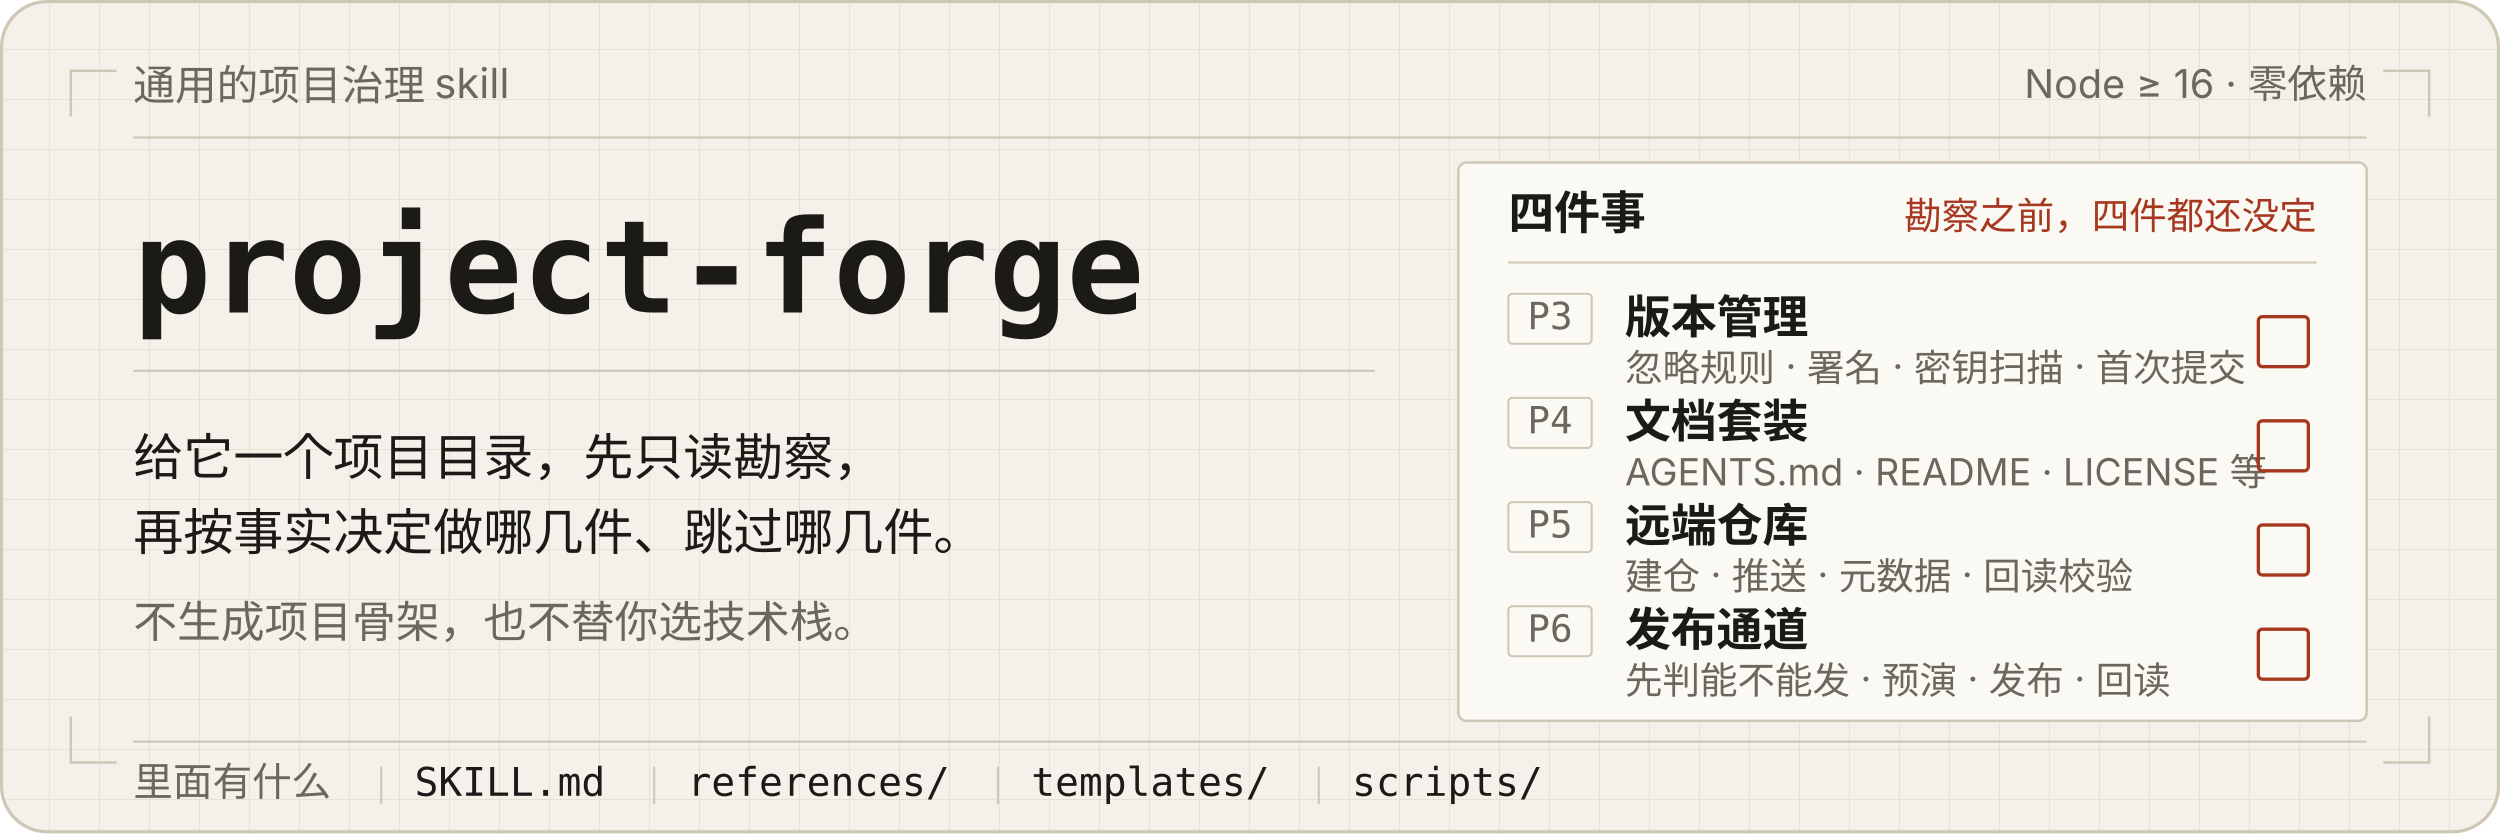
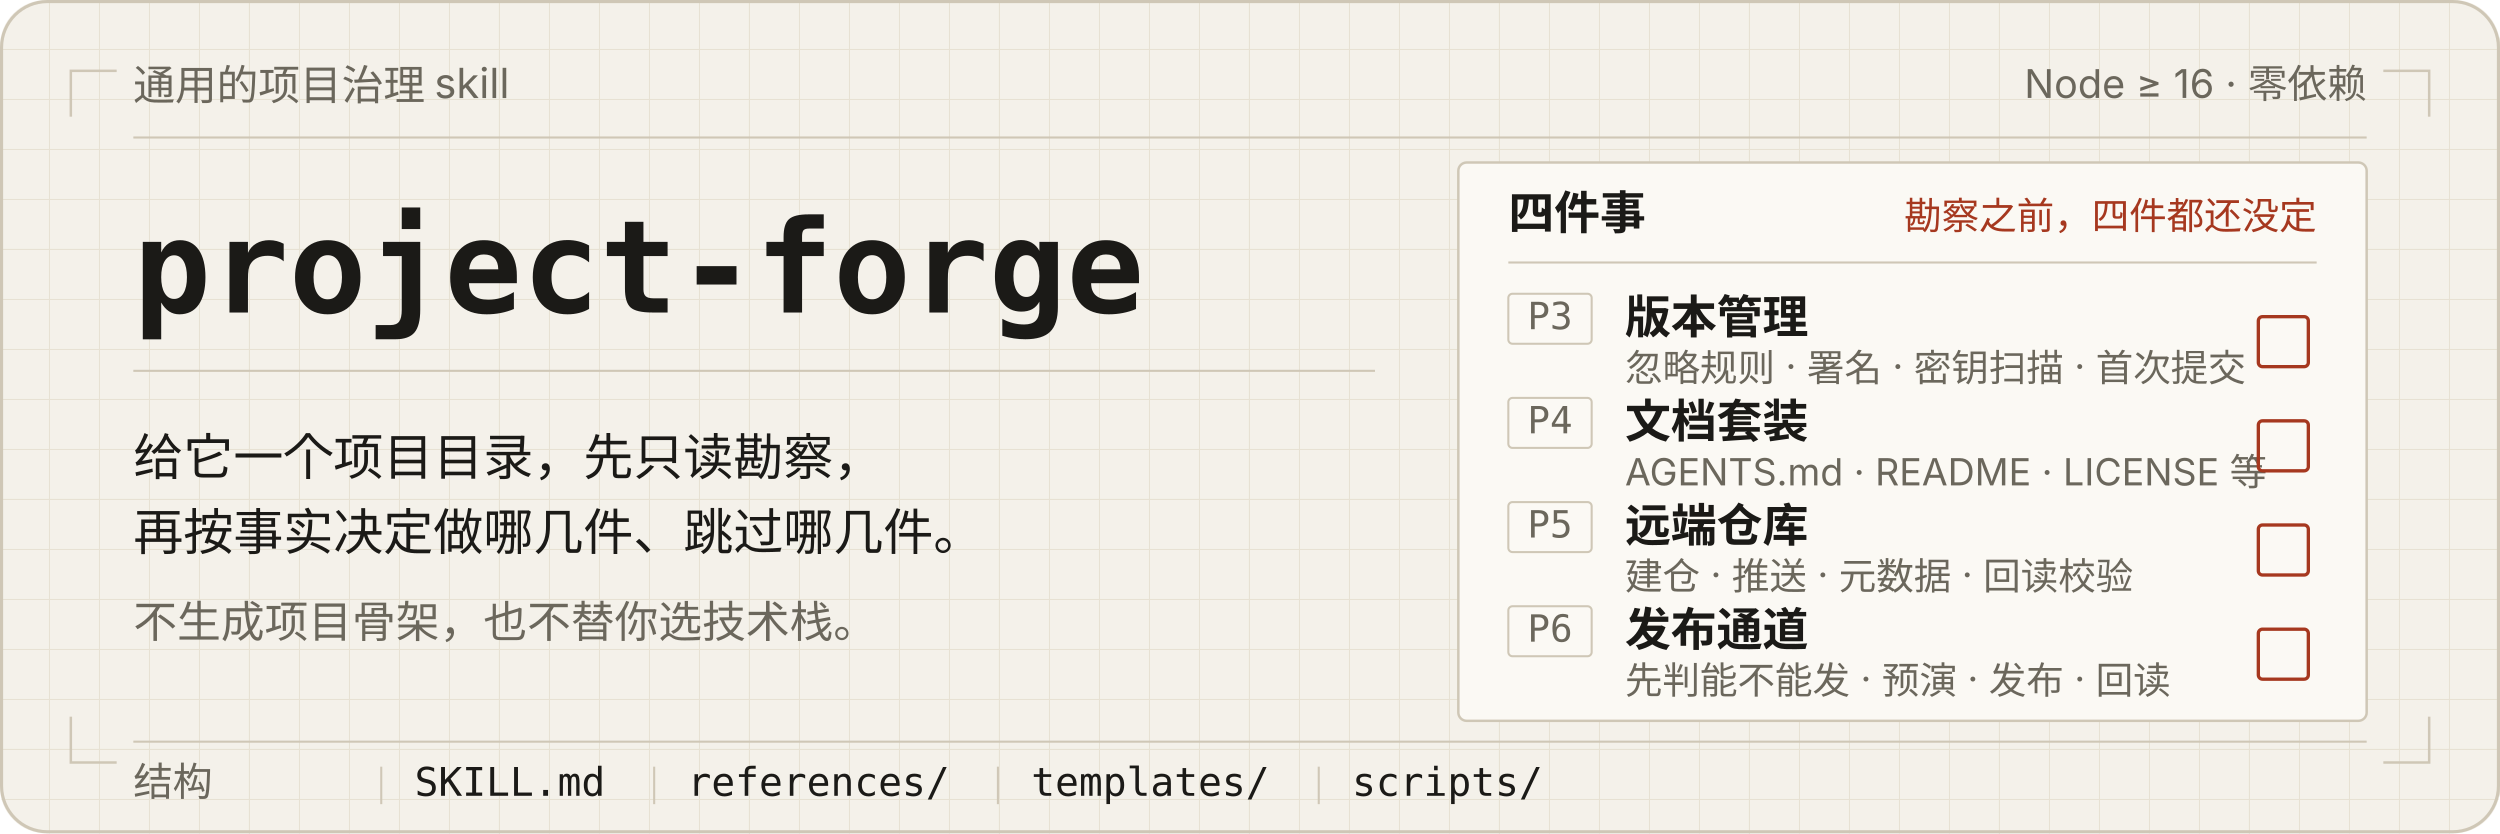
<svg xmlns="http://www.w3.org/2000/svg" width="100%" viewBox="0 0 1200 400" role="img" aria-labelledby="pfHeroTitle pfHeroDesc">
  <defs>
    <pattern id="pfHeroGridMinor" width="24" height="24" patternUnits="userSpaceOnUse">
      <path d="M 24 0 L 24 24 M 0 24 L 24 24" fill="none" stroke="#E7E1D3" stroke-width="1" />
    </pattern>
    <pattern id="pfHeroGridMajor" width="120" height="120" patternUnits="userSpaceOnUse">
      <path d="M 120 0 L 120 120 M 0 120 L 120 120" fill="none" stroke="#DCD4C1" stroke-width="1" />
    </pattern>
  </defs>
  <g id="sheet">
    <rect width="1200" height="400" rx="22" fill="#F4F1EA" />
    <rect width="1200" height="400" rx="22" fill="url(#pfHeroGridMajor)" />
    <rect width="1200" height="400" rx="22" fill="url(#pfHeroGridMinor)" />
    <rect x="0.75" y="0.75" width="1198.5" height="398.5" rx="22" fill="none" stroke="#CFC7B6" stroke-width="1.5" />
    <g fill="none" stroke="#CFC7B6" stroke-width="1.2">
      <path d="M 34 56 L 34 34 L 56 34" />
      <path d="M 1144 34 L 1166 34 L 1166 56" />
      <path d="M 34 344 L 34 366 L 56 366" />
      <path d="M 1144 366 L 1166 366 L 1166 344" />
    </g>
  </g>
  <g id="title-block" font-family="-apple-system, BlinkMacSystemFont, 'Segoe UI', 'PingFang SC', 'Hiragino Sans GB', 'Microsoft YaHei', sans-serif">
    <text x="64" y="48" font-size="20" fill="#6B675C">通用的项目治理 skill</text>
    <text x="1136" y="47" font-size="19" fill="#6B675C" text-anchor="end">Node ≥ 16 · 零依赖</text>
    <line x1="64" y1="66" x2="1136" y2="66" stroke="#CFC7B6" stroke-width="1" />
    <text x="64" y="150" font-family="ui-monospace, SFMono-Regular, Menlo, Consolas, monospace" font-size="62" font-weight="600" fill="#1B1A17">project-forge</text>
    <line x1="64" y1="178" x2="660" y2="178" stroke="#CFC7B6" stroke-width="1" />
    <text x="64" y="228" font-size="24" fill="#1B1A17">给它一个项目目录，先只读勘察，</text>
    <text x="64" y="264" font-size="24" fill="#1B1A17">再按事实决定做哪几件、跳过哪几件。</text>
    <text x="64" y="306" font-size="21" fill="#6B675C">不生成项目骨架，也不替你选技术栈。</text>
  </g>
  <g id="capability-panel" font-family="-apple-system, BlinkMacSystemFont, 'Segoe UI', 'PingFang SC', 'Hiragino Sans GB', 'Microsoft YaHei', sans-serif">
    <rect x="700" y="78" width="436" height="268" rx="4" fill="#FBF9F4" stroke="#CFC7B6" stroke-width="1.2" />
    <text x="724" y="110" font-size="22" font-weight="600" fill="#1B1A17">四件事</text>
    <text x="1112" y="110" font-size="18" fill="#A6381F" text-anchor="end">勘察之前，四件都还没定</text>
    <line x1="724" y1="126" x2="1112" y2="126" stroke="#CFC7B6" stroke-width="1" />
    <rect x="724" y="141" width="40" height="24" rx="2" fill="none" stroke="#CFC7B6" stroke-width="1" />
    <text x="744" y="158" font-family="ui-monospace, SFMono-Regular, Menlo, Consolas, monospace" font-size="18" fill="#6B675C" text-anchor="middle">P3</text>
    <text x="780" y="160" font-size="22" font-weight="600" fill="#1B1A17">版本管理</text>
    <text x="780" y="183" font-size="18" fill="#6B675C">忽略规则 · 署名 · 密钥扫描 · 首次提交</text>
    <rect x="1084" y="152" width="24" height="24" rx="2" fill="none" stroke="#A6381F" stroke-width="1.6" />
    <rect x="724" y="191" width="40" height="24" rx="2" fill="none" stroke="#CFC7B6" stroke-width="1" />
    <text x="744" y="208" font-family="ui-monospace, SFMono-Regular, Menlo, Consolas, monospace" font-size="18" fill="#6B675C" text-anchor="middle">P4</text>
    <text x="780" y="210" font-size="22" font-weight="600" fill="#1B1A17">文档套装</text>
    <text x="780" y="233" font-size="18" fill="#6B675C">AGENTS.md · README · LICENSE 等</text>
    <rect x="1084" y="202" width="24" height="24" rx="2" fill="none" stroke="#A6381F" stroke-width="1.6" />
    <rect x="724" y="241" width="40" height="24" rx="2" fill="none" stroke="#CFC7B6" stroke-width="1" />
    <text x="744" y="258" font-family="ui-monospace, SFMono-Regular, Menlo, Consolas, monospace" font-size="18" fill="#6B675C" text-anchor="middle">P5</text>
    <text x="780" y="260" font-size="22" font-weight="600" fill="#1B1A17">远端仓库</text>
    <text x="780" y="283" font-size="18" fill="#6B675C">建仓 · 推送 · 元数据 · 回读校验</text>
    <rect x="1084" y="252" width="24" height="24" rx="2" fill="none" stroke="#A6381F" stroke-width="1.6" />
    <rect x="724" y="291" width="40" height="24" rx="2" fill="none" stroke="#CFC7B6" stroke-width="1" />
    <text x="744" y="308" font-family="ui-monospace, SFMono-Regular, Menlo, Consolas, monospace" font-size="18" fill="#6B675C" text-anchor="middle">P6</text>
    <text x="780" y="310" font-size="22" font-weight="600" fill="#1B1A17">发布通道</text>
    <text x="780" y="333" font-size="18" fill="#6B675C">先判能不能发 · 预演 · 发布 · 回读</text>
    <rect x="1084" y="302" width="24" height="24" rx="2" fill="none" stroke="#A6381F" stroke-width="1.6" />
  </g>
  <g id="package-strip" font-family="-apple-system, BlinkMacSystemFont, 'Segoe UI', 'PingFang SC', 'Hiragino Sans GB', 'Microsoft YaHei', sans-serif">
    <line x1="64" y1="356" x2="1136" y2="356" stroke="#CFC7B6" stroke-width="1" />
-     <text x="64" y="382" font-size="19" fill="#6B675C">里面有什么</text>
+     <text x="64" y="382" font-size="19" fill="#6B675C">结构</text>
    <g stroke="#CFC7B6" stroke-width="1">
      <line x1="183" y1="368" x2="183" y2="386" />
      <line x1="314" y1="368" x2="314" y2="386" />
      <line x1="479" y1="368" x2="479" y2="386" />
      <line x1="633" y1="368" x2="633" y2="386" />
    </g>
    <g font-family="ui-monospace, SFMono-Regular, Menlo, Consolas, monospace" font-size="19" fill="#1B1A17">
      <text x="199" y="382">SKILL.md</text>
      <text x="330" y="382">references/</text>
      <text x="495" y="382">templates/</text>
      <text x="649" y="382">scripts/</text>
    </g>
  </g>
</svg>
